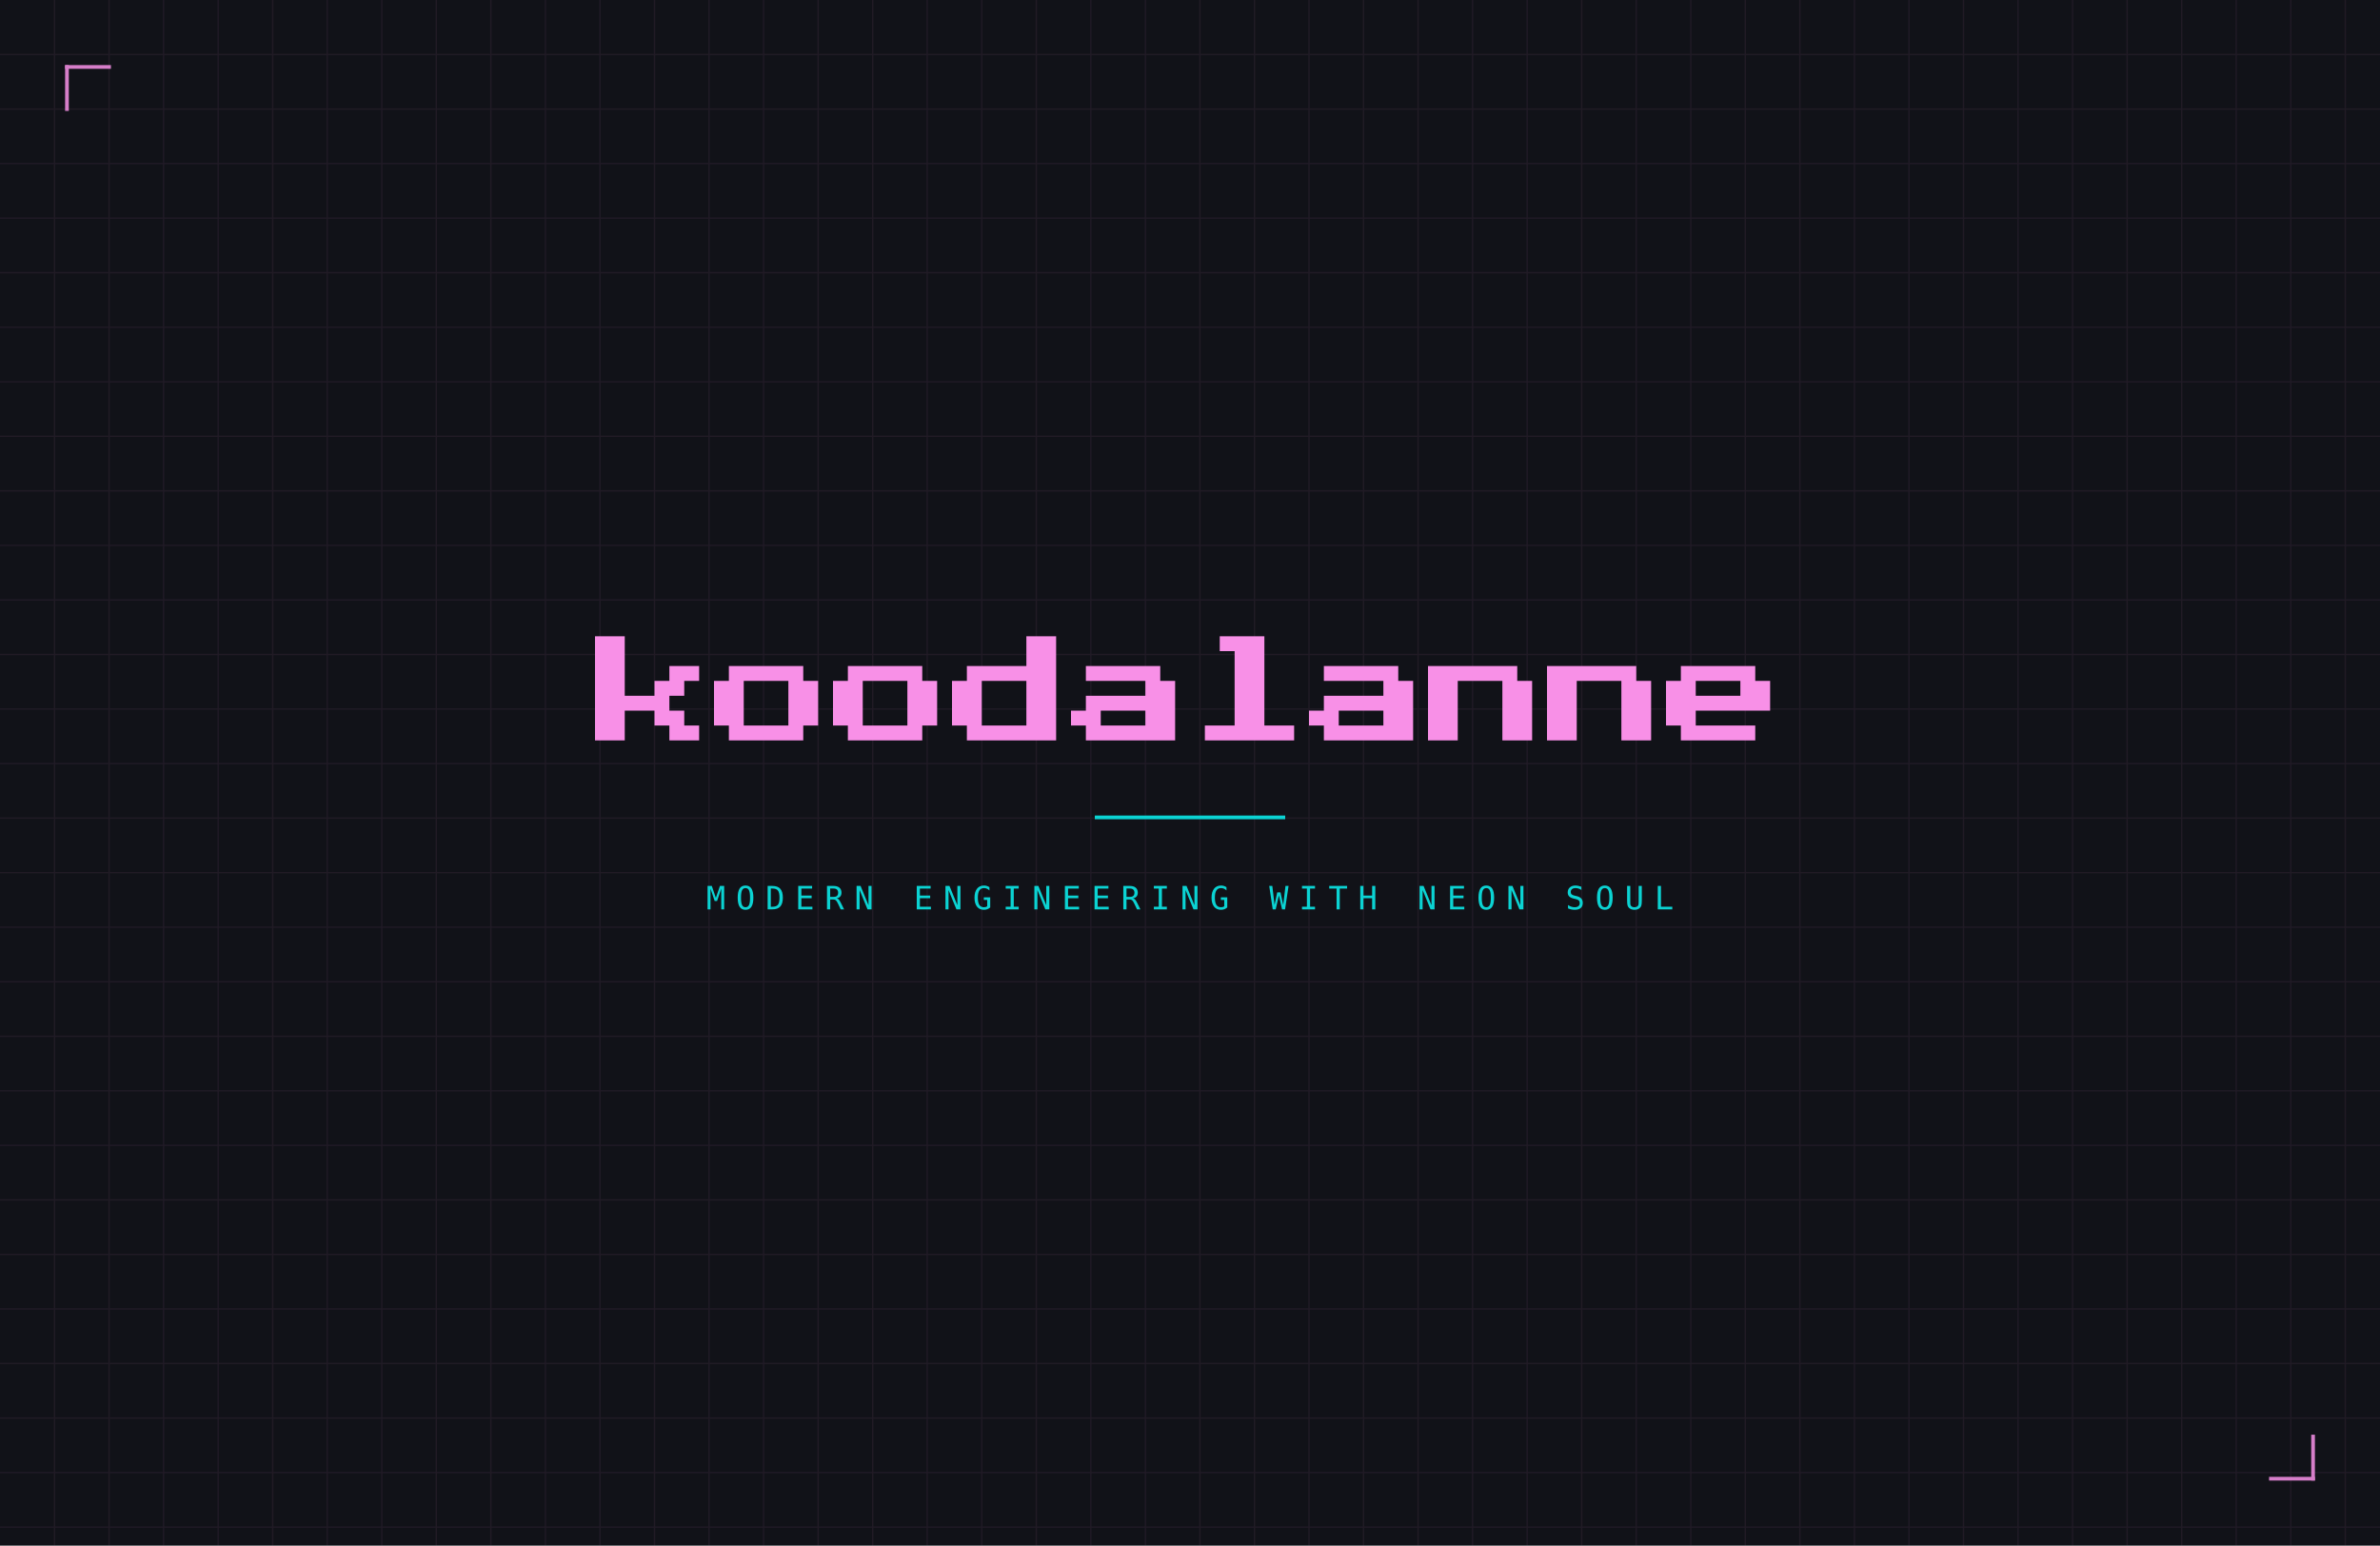
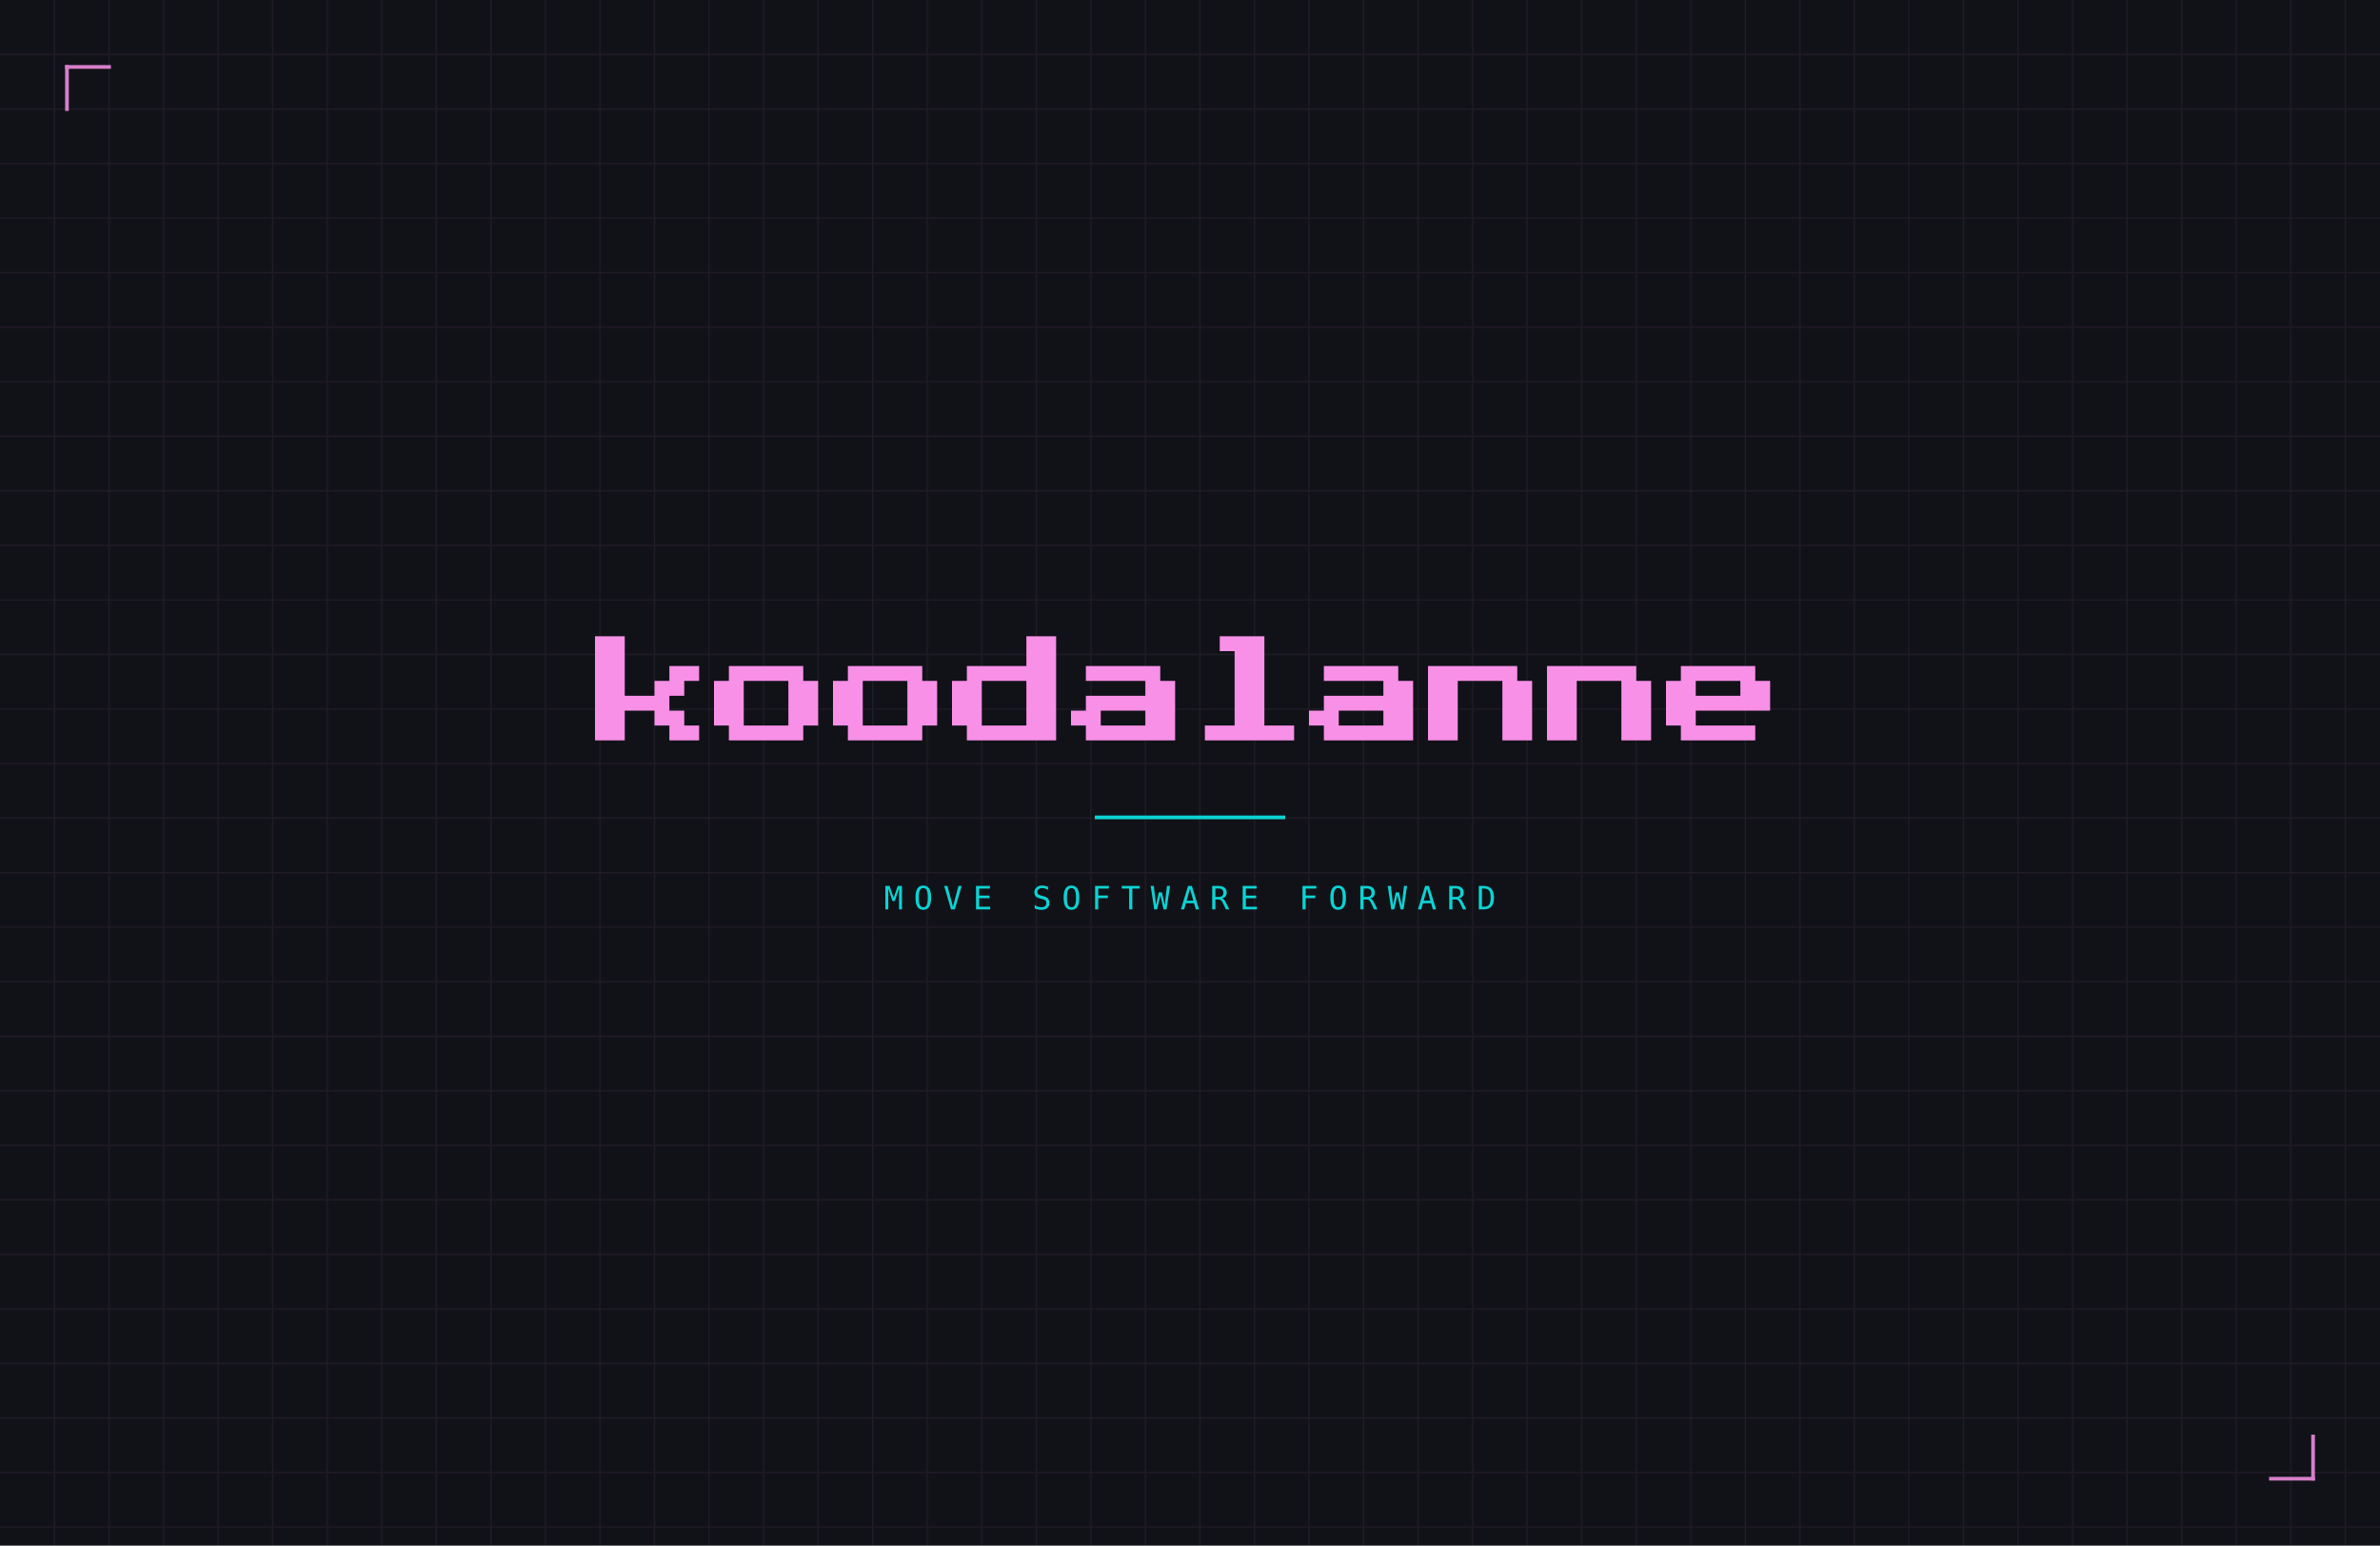
<svg xmlns="http://www.w3.org/2000/svg" viewBox="0 0 1800 1169" width="1800" height="1169" role="img" aria-label="koodalanne wallpaper — grid + slogan">
  <rect width="1800" height="1169" fill="#111218" />
  <g stroke="#f890e7" stroke-width="1" opacity="0.07">
    <line x1="41.25" y1="0" x2="41.25" y2="1169" />
    <line x1="82.5" y1="0" x2="82.5" y2="1169" />
    <line x1="123.75" y1="0" x2="123.75" y2="1169" />
    <line x1="165" y1="0" x2="165" y2="1169" />
    <line x1="206.25" y1="0" x2="206.25" y2="1169" />
    <line x1="247.5" y1="0" x2="247.5" y2="1169" />
    <line x1="288.75" y1="0" x2="288.75" y2="1169" />
    <line x1="330" y1="0" x2="330" y2="1169" />
    <line x1="371.25" y1="0" x2="371.25" y2="1169" />
    <line x1="412.5" y1="0" x2="412.5" y2="1169" />
    <line x1="453.75" y1="0" x2="453.75" y2="1169" />
    <line x1="495" y1="0" x2="495" y2="1169" />
    <line x1="536.25" y1="0" x2="536.25" y2="1169" />
    <line x1="577.5" y1="0" x2="577.5" y2="1169" />
    <line x1="618.75" y1="0" x2="618.75" y2="1169" />
    <line x1="660" y1="0" x2="660" y2="1169" />
    <line x1="701.25" y1="0" x2="701.25" y2="1169" />
    <line x1="742.5" y1="0" x2="742.5" y2="1169" />
    <line x1="783.75" y1="0" x2="783.75" y2="1169" />
    <line x1="825" y1="0" x2="825" y2="1169" />
    <line x1="866.25" y1="0" x2="866.25" y2="1169" />
    <line x1="907.5" y1="0" x2="907.5" y2="1169" />
    <line x1="948.75" y1="0" x2="948.75" y2="1169" />
    <line x1="990" y1="0" x2="990" y2="1169" />
    <line x1="1031.25" y1="0" x2="1031.25" y2="1169" />
    <line x1="1072.5" y1="0" x2="1072.5" y2="1169" />
    <line x1="1113.75" y1="0" x2="1113.75" y2="1169" />
    <line x1="1155" y1="0" x2="1155" y2="1169" />
    <line x1="1196.25" y1="0" x2="1196.25" y2="1169" />
    <line x1="1237.5" y1="0" x2="1237.5" y2="1169" />
    <line x1="1278.75" y1="0" x2="1278.75" y2="1169" />
    <line x1="1320" y1="0" x2="1320" y2="1169" />
    <line x1="1361.25" y1="0" x2="1361.25" y2="1169" />
    <line x1="1402.5" y1="0" x2="1402.5" y2="1169" />
    <line x1="1443.75" y1="0" x2="1443.75" y2="1169" />
    <line x1="1485" y1="0" x2="1485" y2="1169" />
    <line x1="1526.25" y1="0" x2="1526.25" y2="1169" />
    <line x1="1567.5" y1="0" x2="1567.5" y2="1169" />
    <line x1="1608.75" y1="0" x2="1608.75" y2="1169" />
    <line x1="1650" y1="0" x2="1650" y2="1169" />
    <line x1="1691.25" y1="0" x2="1691.25" y2="1169" />
    <line x1="1732.5" y1="0" x2="1732.5" y2="1169" />
    <line x1="1773.75" y1="0" x2="1773.75" y2="1169" />
    <line x1="0" y1="41.25" x2="1800" y2="41.25" />
    <line x1="0" y1="82.5" x2="1800" y2="82.5" />
    <line x1="0" y1="123.75" x2="1800" y2="123.75" />
    <line x1="0" y1="165" x2="1800" y2="165" />
    <line x1="0" y1="206.25" x2="1800" y2="206.25" />
    <line x1="0" y1="247.5" x2="1800" y2="247.5" />
    <line x1="0" y1="288.75" x2="1800" y2="288.75" />
    <line x1="0" y1="330" x2="1800" y2="330" />
    <line x1="0" y1="371.25" x2="1800" y2="371.25" />
    <line x1="0" y1="412.5" x2="1800" y2="412.5" />
    <line x1="0" y1="453.75" x2="1800" y2="453.75" />
    <line x1="0" y1="495" x2="1800" y2="495" />
    <line x1="0" y1="536.25" x2="1800" y2="536.25" />
    <line x1="0" y1="577.5" x2="1800" y2="577.5" />
    <line x1="0" y1="618.75" x2="1800" y2="618.75" />
    <line x1="0" y1="660" x2="1800" y2="660" />
    <line x1="0" y1="701.25" x2="1800" y2="701.25" />
    <line x1="0" y1="742.5" x2="1800" y2="742.5" />
    <line x1="0" y1="783.75" x2="1800" y2="783.75" />
    <line x1="0" y1="825" x2="1800" y2="825" />
    <line x1="0" y1="866.25" x2="1800" y2="866.25" />
    <line x1="0" y1="907.5" x2="1800" y2="907.5" />
    <line x1="0" y1="948.75" x2="1800" y2="948.75" />
    <line x1="0" y1="990" x2="1800" y2="990" />
    <line x1="0" y1="1031.25" x2="1800" y2="1031.25" />
    <line x1="0" y1="1072.5" x2="1800" y2="1072.5" />
    <line x1="0" y1="1113.75" x2="1800" y2="1113.75" />
    <line x1="0" y1="1155" x2="1800" y2="1155" />
  </g>
  <g transform="translate(450,481.23) scale(0.09)" fill="#f890e7">
    <g transform="translate(0,1000) scale(1,-1)">
      <path transform="translate(0,0)" d="M0 125V1000H250V500H500V625H625V750H875V625H750V500H625V375H750V250H875V125H625V250H500V375H250V125Z" />
      <path transform="translate(1000,0)" d="M125 125V250H0V625H125V750H750V625H875V250H750V125ZM250 250H625V625H250Z" />
      <path transform="translate(2000,0)" d="M125 125V250H0V625H125V750H750V625H875V250H750V125ZM250 250H625V625H250Z" />
      <path transform="translate(3000,0)" d="M125 125V250H0V625H125V750H625V1000H875V125ZM250 250H625V625H250Z" />
      <path transform="translate(4000,0)" d="M125 125V250H0V375H125V500H625V625H125V750H750V625H875V125ZM250 250H625V375H250Z" />
      <path transform="translate(5000,0)" d="M125 125V250H375V875H250V1000H625V250H875V125Z" />
      <path transform="translate(6000,0)" d="M125 125V250H0V375H125V500H625V625H125V750H750V625H875V125ZM250 250H625V375H250Z" />
      <path transform="translate(7000,0)" d="M0 125V750H750V625H875V125H625V625H250V125Z" />
      <path transform="translate(8000,0)" d="M0 125V750H750V625H875V125H625V625H250V125Z" />
      <path transform="translate(9000,0)" d="M125 125V250H0V625H125V750H750V625H875V375H250V250H750V125ZM250 500H625V625H250Z" />
    </g>
  </g>
  <rect x="828" y="616.8" width="144" height="2.81" fill="#0bd3d3" />
-   <text x="900" y="687.77" text-anchor="middle" font-family="'JetBrains Mono', monospace" font-size="24.3" letter-spacing="7.78" fill="#0bd3d3">MODERN ENGINEERING WITH NEON SOUL</text>
+   <text x="900" y="687.77" text-anchor="middle" font-family="'JetBrains Mono', monospace" font-size="24.3" letter-spacing="7.78" fill="#0bd3d3">MOVE SOFTWARE FORWARD</text>
  <g opacity="0.85">
    <line x1="50.63" y1="50.63" x2="82.5" y2="50.63" stroke="#f890e7" stroke-width="2.81" stroke-linecap="square" />
    <line x1="50.63" y1="50.63" x2="50.63" y2="82.5" stroke="#f890e7" stroke-width="2.81" stroke-linecap="square" />
    <line x1="1749.38" y1="1118.38" x2="1717.5" y2="1118.38" stroke="#f890e7" stroke-width="2.81" stroke-linecap="square" />
    <line x1="1749.38" y1="1118.38" x2="1749.38" y2="1086.5" stroke="#f890e7" stroke-width="2.81" stroke-linecap="square" />
  </g>
</svg>
